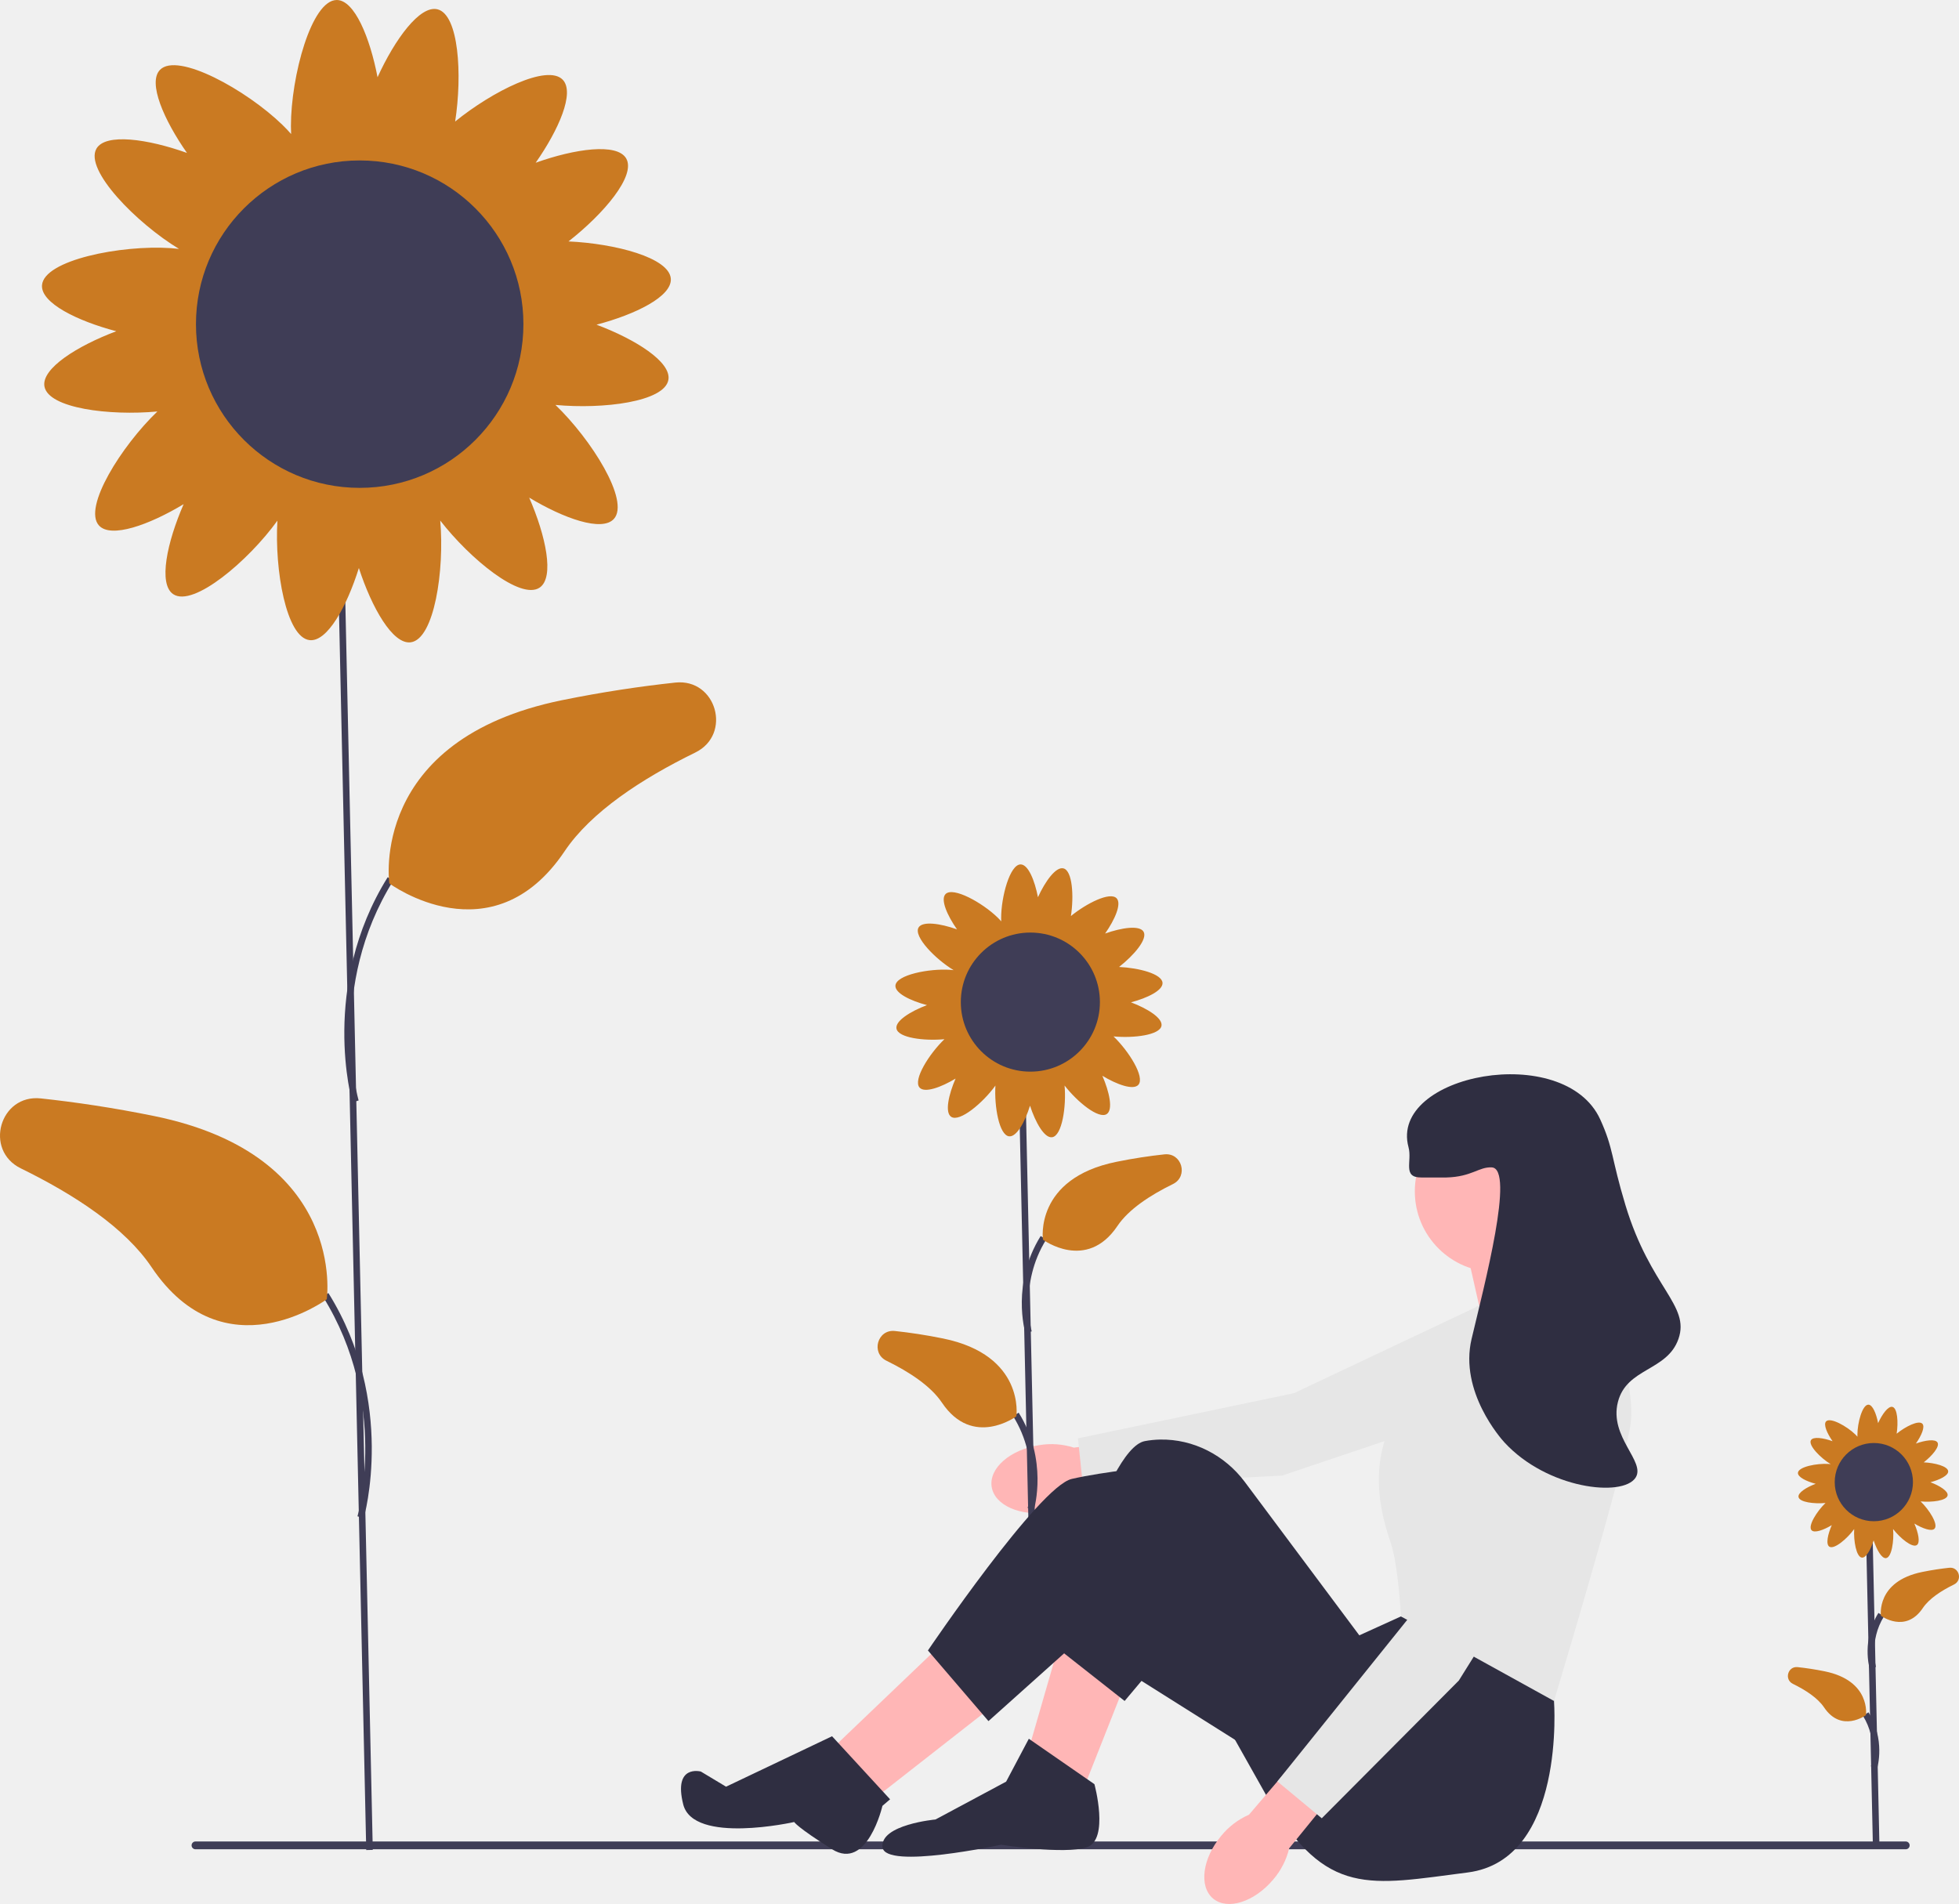
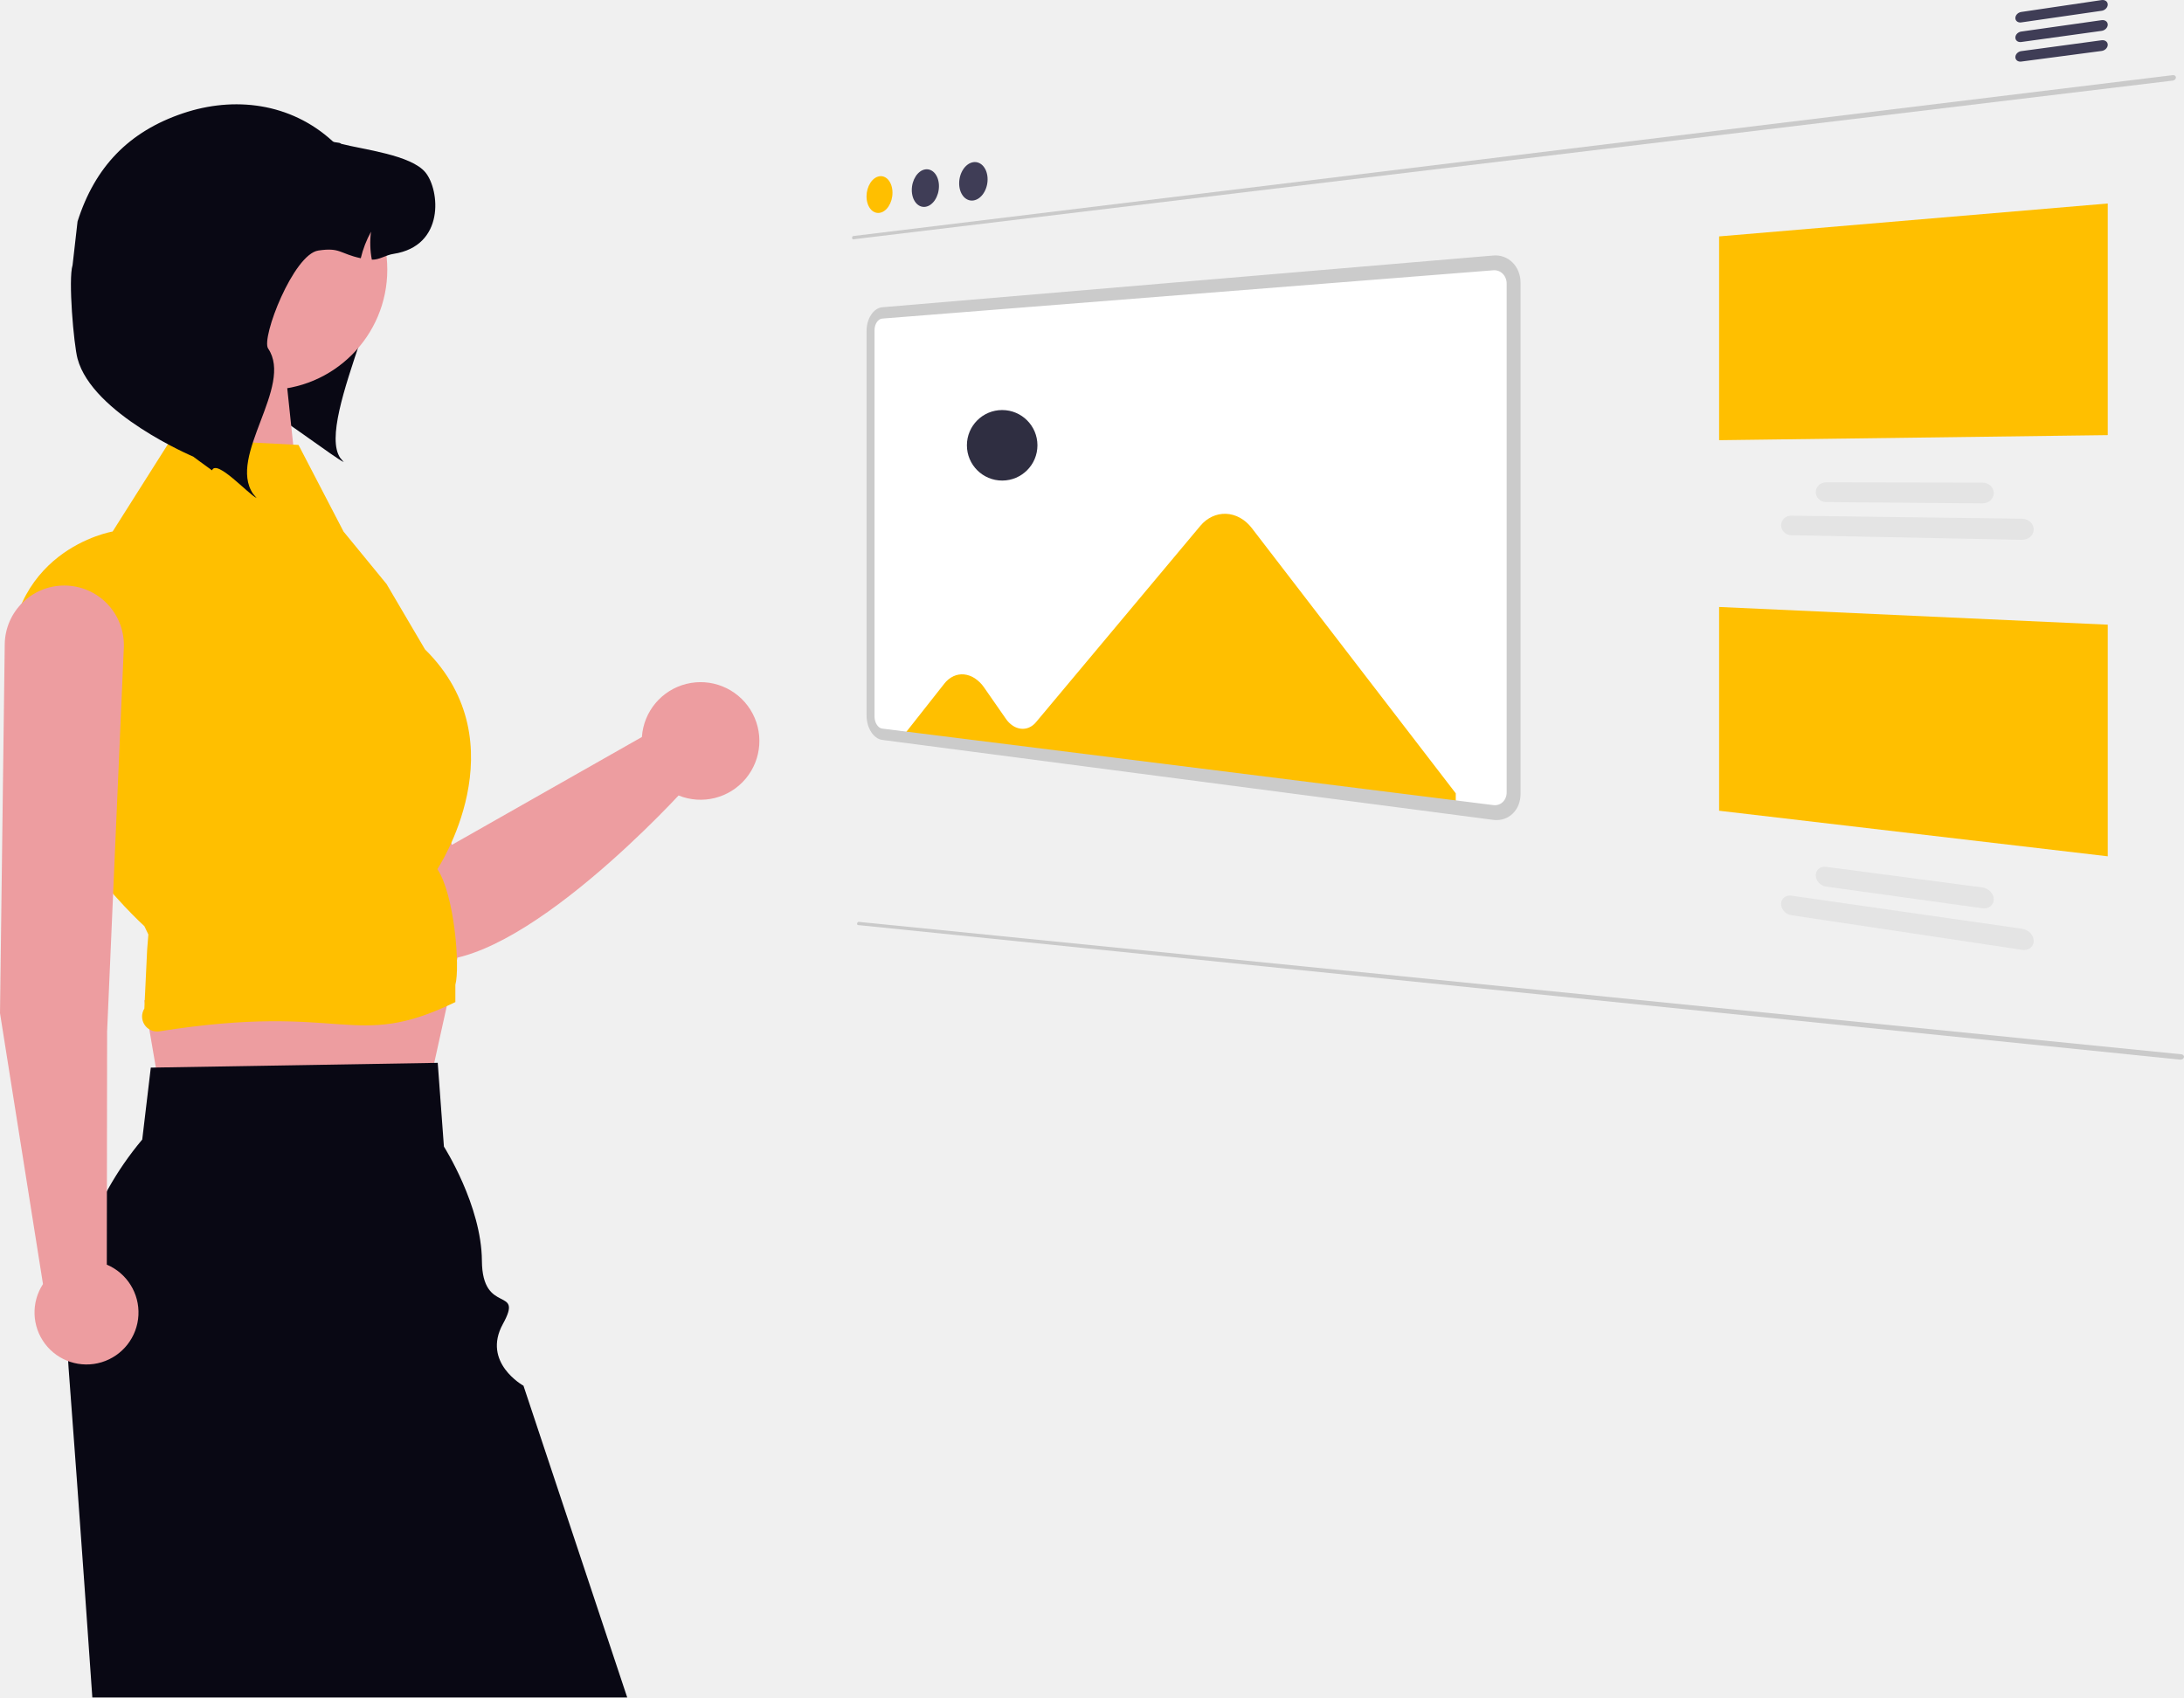
- <svg xmlns="http://www.w3.org/2000/svg" width="598.253" height="581.498" viewBox="0 0 598.253 581.498" role="img" artist="Katerina Limpitsouni" source="https://undraw.co/">
-   <path id="uuid-207e1ec5-f316-41d7-bdda-8b0dd0a2bd60-259" d="M317.376,441.361c-8.897,1.364-15.405,7.059-14.536,12.721,.869,5.662,8.784,9.145,17.684,7.779,3.563-.497,6.954-1.839,9.892-3.915l37.623-6.254-2.511-14.872-37.538,5.312c-3.426-1.101-7.065-1.366-10.614-.772Z" fill="#ffb6b6" />
-   <polygon points="479.501 395.005 464.912 425.961 391.575 450.649 330.719 453.896 329.195 439.279 395.148 425.489 462.825 393.508 479.501 395.005" fill="#e6e6e6" />
-   <g>
-     <rect x="313.022" y="330.245" width="2.001" height="173.776" transform="translate(-9.1013 7.00975) rotate(-1.26066)" fill="#3f3d56" />
-     <path d="M313.154,407.168c-.181-.616-4.327-15.269,4.651-29.671l1.697,1.059c-8.49,13.618-4.47,27.907-4.429,28.051l-1.919,.562Z" fill="#3f3d56" />
-     <path d="M318.507,378.609s-2.729-18.655,22.414-23.775c5.238-1.067,10.163-1.796,14.677-2.281,5.329-.573,7.407,6.721,2.593,9.077-6.971,3.412-13.529,7.711-16.947,12.802-9.427,14.04-22.738,4.178-22.738,4.178Z" fill="#ca7a22" />
-     <path d="M315.74,461.115l-1.919-.562c.042-.144,4.061-14.433-4.429-28.051l1.697-1.059c8.978,14.402,4.832,29.055,4.651,29.671Z" fill="#3f3d56" />
-     <path d="M310.388,432.556s2.729-18.655-22.414-23.775c-5.238-1.067-10.163-1.796-14.677-2.281-5.329-.573-7.407,6.721-2.593,9.077,6.971,3.412,13.529,7.711,16.947,12.802,9.427,14.04,22.738,4.178,22.738,4.178Z" fill="#ca7a22" />
-     <path d="M345.383,306.122c5.061-1.334,9.794-3.66,9.637-5.96-.186-2.733-7.213-4.563-13.275-4.842,4.572-3.577,8.773-8.522,7.488-10.758-1.181-2.056-6.676-1.26-11.745,.551,3-4.289,5.109-9.122,3.503-10.776-2.001-2.06-9.102,1.496-13.948,5.427,.943-6.124,.466-13.853-2.28-14.553-2.298-.585-5.554,3.911-7.787,8.81-.987-5.14-2.984-10.02-5.29-10.02-3.284,0-5.947,9.902-5.947,16.354,0,.365,.01,.708,.026,1.036-.33-.382-.707-.781-1.138-1.2-4.628-4.495-13.587-9.484-15.875-7.127-1.606,1.654,.503,6.487,3.503,10.776-5.069-1.811-10.564-2.607-11.745-.551-1.587,2.763,5.197,9.659,10.711,13.003-.331-.04-.68-.074-1.05-.099-6.436-.439-16.497,1.543-16.721,4.82-.157,2.3,4.576,4.625,9.637,5.96-5.039,1.894-9.746,4.837-9.319,7.169,.519,2.831,8.429,3.821,14.648,3.241-4.646,4.458-9.684,12.444-7.582,14.784,1.541,1.715,6.506-.06,10.989-2.761-2.152,4.934-3.32,10.362-1.349,11.68,2.604,1.742,9.747-4.321,13.513-9.539-.384,6.383,1.144,15.152,4.174,15.498,2.291,.262,4.829-4.36,6.393-9.355,1.663,5.12,4.388,9.957,6.737,9.636,3.055-.417,4.387-9.405,3.817-15.793,3.885,5.003,10.422,10.353,12.889,8.704,1.971-1.318,.802-6.746-1.349-11.68,4.483,2.701,9.449,4.476,10.989,2.761,2.103-2.34-2.936-10.326-7.582-14.784,6.219,.58,14.129-.411,14.648-3.241,.427-2.332-4.28-5.275-9.319-7.169Zm-27.251,18.055c-1.301,.178-2.49,.431-3.395,1.078-.961-.954-2.365-1.245-3.925-1.423-1.747-.2-3.336-.219-4.547,.79-.443-1.232-1.533-2.107-2.802-2.956-1.091-.73-2.15-1.329-3.256-1.445-.086-1.351-.944-2.5-1.994-3.668-.669-.745-1.339-1.411-2.082-1.857,1.072-1.305,.949-2.955,.617-4.766-.237-1.292-.544-2.468-1.232-3.342,.909-1.004,1.136-2.419,1.243-3.986,.117-1.711,.068-3.263-.919-4.418,2.553,.325,3.784-1.266,4.929-3.259,.654-1.138,1.18-2.235,1.22-3.347,1.342-.178,2.43-1.112,3.524-2.239,.935-.963,1.73-1.916,2.029-3.013,1.071,.9,2.533,1.036,4.145,1.036,1.571,0,2.998-.129,4.061-.968,.825,.746,1.978,1.133,3.251,1.457,1.215,.309,2.361,.516,3.404,.308,.381,.869,1.057,1.659,1.83,2.454,1.094,1.127,2.182,2.061,3.524,2.239,.04,1.112,.566,2.208,1.22,3.347,.77,1.34,1.578,2.499,2.802,3.016-.143,.778-.128,1.635-.066,2.537,.107,1.567,.333,2.983,1.243,3.986-.688,.874-.995,2.051-1.232,3.342-.332,1.811-.455,3.461,.617,4.766-.743,.446-1.413,1.112-2.082,1.857-1.05,1.169-1.907,2.317-1.994,3.668-1.106,.116-2.165,.715-3.256,1.445-1.491,.997-2.732,2.031-2.971,3.635-1.119-.543-2.458-.472-3.904-.275Z" fill="#ca7a22" />
-     <circle cx="314.659" cy="306.053" r="21.239" fill="#3f3d56" />
+ <svg xmlns="http://www.w3.org/2000/svg" width="800.321" height="622.137" viewBox="0 0 800.321 622.137" role="img" artist="Katerina Limpitsouni" source="https://undraw.co/">
+   <g transform="translate(-821.753 -211.925)">
+     <g transform="translate(821.753 250.156)">
+       <path d="M354.039,190.979c.864,2.014,27.513,1.8,28.734,3.592,9.41,13.846-24.512,72.758-15.1,86.622l1.311,1.562c-3.07-1.415-20.331-14.554-29.721-20.185a58.9,58.9,0,0,0-13.014-10.713Z" transform="translate(-243.015 -151.626)" fill="#090814" />
+       <path d="M191.017,311.21a22.071,22.071,0,0,1,33.438,13.056l40.5,105.519,69.61-39.519A21.551,21.551,0,1,1,348.007,411.7c-14.659,15.646-78.212,79.793-104.523,54.729-22.115-21.067-54.03-102.716-61.713-130.911a22.074,22.074,0,0,1,9.245-24.307Z" transform="translate(-99.344 -158.38)" fill="#ed9da0" />
+       <path d="M34.528.994,0,0V49.931H39.688Z" transform="translate(70.066 96.724)" fill="#ed9da0" />
+       <path d="M232.158,349.883l-12.78,57.762L125.929,416.1,117.341,365.8Z" transform="translate(-64.443 -37.413)" fill="#ed9da0" />
+       <path d="M232.564,631.391c.043.828.094,1.648.154,2.476.9,11.968,1.921,25.772,3.031,40.9,1.75,24.005,3.7,51.339,5.677,79.937h196.01L399.42,640.443s-15.349-8.451-7.535-22.647-7.562-2.883-7.7-23.158-13.921-41.844-13.921-41.844L368,522.1l-1.289.026-102,1.7-1.861.034-3.133,26.353A116.508,116.508,0,0,0,232.564,631.391Z" transform="translate(-207.593 -170.797)" fill="#090814" />
+       <path d="M399.235,281.569l-46.514-2.4-21.6,34.138s-40.649,6.8-37.832,54.7,49.458,89.933,49.458,89.933L344.212,461l-.444,5.555-1.025,21.595h0a5.5,5.5,0,0,0,5.216,8.385c68.739-10.945,71.048,7.477,108.75-10.76v-6.317c1.784-6.5-.32-33.109-6.6-42.414,0,0,30.577-45.938-4.525-80.539L431.5,332.554l-15.764-19.232Z" transform="translate(-289.845 -156.732)" fill="#FFBF00" />
+       <ellipse cx="44.108" cy="44.108" rx="44.108" ry="44.108" transform="translate(53.706 16.468)" fill="#ed9da0" />
+       <path d="M351.855,278.317s4.705,3.5,6.9,5.046c1.659-4.266,13.272,8.732,16.342,10.147l-1.311-1.562c-9.41-13.864,14.942-39.383,5.531-53.229-2.64-3.879,9.285-34.534,18.372-35.917,8.081-1.221,7.74,1.113,15.57,2.82a39.183,39.183,0,0,1,3.753-9.716,32.1,32.1,0,0,0,.305,10.236c2.784.108,4.974-1.666,7.938-2.119,18.911-2.891,16.989-23.346,11.727-29.829-5.28-6.465-22.807-8.4-30.889-10.506-.736-.718-2.406-.269-3.143-.952-15.487-14.174-36.2-16.521-54.841-10.239-19.878,6.7-32.272,19.666-38.633,39.655l-1.824,16c-1.637,5.143.422,29.075,1.824,34.288C314.923,262.7,351.855,278.317,351.855,278.317Z" transform="translate(-281.059 -149.207)" fill="#090814" />
+       <path d="M422.492,493.136,424.229,357.9a21.831,21.831,0,0,1,21.828-21.486h0a21.831,21.831,0,0,1,21.8,22.989l-6.11,140.427-.116,85.485a19.051,19.051,0,1,1-23.389,7.123Z" transform="translate(-422.492 -160.046)" fill="#ed9da0" />
+     </g>
+     <g transform="translate(1133.993 211.925)">
+       <path d="M782.963,183.6,299.428,241.767a.291.291,0,0,1-.164-.028.376.376,0,0,1-.134-.113.574.574,0,0,1-.09-.18.786.786,0,0,1-.033-.23.871.871,0,0,1,.033-.238.759.759,0,0,1,.092-.2.54.54,0,0,1,.134-.145.352.352,0,0,1,.164-.067L782.963,181.6a1.282,1.282,0,0,1,.455.023,1.037,1.037,0,0,1,.372.17.849.849,0,0,1,.251.288.809.809,0,0,1,.092.377.949.949,0,0,1-.092.4,1.2,1.2,0,0,1-.251.349,1.415,1.415,0,0,1-.372.26A1.446,1.446,0,0,1,782.963,183.6Z" transform="translate(-299.008 -154.058)" fill="#cacaca" />
+       <path d="M783.834,740.467,299.318,691.146a.293.293,0,0,1-.154-.063.376.376,0,0,1-.106-.14.574.574,0,0,1-.049-.2.788.788,0,0,1,.019-.231.87.87,0,0,1,.085-.225.757.757,0,0,1,.134-.177.537.537,0,0,1,.162-.112.352.352,0,0,1,.175-.03l484.69,48.538a1.282,1.282,0,0,1,.439.123,1.036,1.036,0,0,1,.326.247.848.848,0,0,1,.182.336.809.809,0,0,1,.007.388.95.95,0,0,1-.178.372,1.2,1.2,0,0,1-.322.286,1.41,1.41,0,0,1-.42.172A1.445,1.445,0,0,1,783.834,740.467Z" transform="translate(-297.168 -352.104)" fill="#cacaca" />
+       <path d="M310.292,227.477a3.3,3.3,0,0,1,1.855.251,4.1,4.1,0,0,1,1.522,1.215,6.178,6.178,0,0,1,1.03,1.993,8.569,8.569,0,0,1,.377,2.575,9.661,9.661,0,0,1-.377,2.68,8.584,8.584,0,0,1-1.03,2.284,6.2,6.2,0,0,1-1.522,1.646,4.061,4.061,0,0,1-1.855.769,3.3,3.3,0,0,1-1.846-.282,4.14,4.14,0,0,1-1.5-1.232,6.225,6.225,0,0,1-1.009-1.982,8.587,8.587,0,0,1-.369-2.544,9.666,9.666,0,0,1,.37-2.649,8.623,8.623,0,0,1,1.008-2.266,6.271,6.271,0,0,1,1.5-1.655,4.11,4.11,0,0,1,1.846-.8Z" transform="translate(-300.269 -162.874)" fill="#FFBF00" />
+       <path d="M331.041,224.355a3.517,3.517,0,0,1,1.941.251,4.252,4.252,0,0,1,1.6,1.235,6.246,6.246,0,0,1,1.078,2.035,8.573,8.573,0,0,1,.394,2.633,9.687,9.687,0,0,1-.4,2.743,8.717,8.717,0,0,1-1.076,2.336,6.431,6.431,0,0,1-1.593,1.688,4.315,4.315,0,0,1-1.941.8,3.517,3.517,0,0,1-1.931-.283,4.294,4.294,0,0,1-1.57-1.256,6.291,6.291,0,0,1-1.057-2.024,8.588,8.588,0,0,1-.386-2.6,9.688,9.688,0,0,1,.386-2.708,8.753,8.753,0,0,1,1.055-2.324,6.5,6.5,0,0,1,1.57-1.7,4.365,4.365,0,0,1,1.931-.828Z" transform="translate(-304.216 -162.273)" fill="#3f3d56" />
+       <path d="M352.759,221.083a3.76,3.76,0,0,1,2.034.248,4.421,4.421,0,0,1,1.669,1.262,6.319,6.319,0,0,1,1.131,2.079,8.577,8.577,0,0,1,.415,2.692,9.712,9.712,0,0,1-.415,2.807,8.861,8.861,0,0,1-1.131,2.4,6.68,6.68,0,0,1-1.669,1.733,4.593,4.593,0,0,1-2.034.82,3.756,3.756,0,0,1-2.023-.283,4.459,4.459,0,0,1-1.645-1.279,6.365,6.365,0,0,1-1.1-2.069,8.593,8.593,0,0,1-.4-2.656,9.721,9.721,0,0,1,.4-2.777,8.893,8.893,0,0,1,1.1-2.379,6.748,6.748,0,0,1,1.646-1.743A4.648,4.648,0,0,1,352.759,221.083Z" transform="translate(-308.347 -161.643)" fill="#3f3d56" />
+       <path d="M858.376,151.459l-29.484,4.263a2.223,2.223,0,0,1-.828-.031,1.8,1.8,0,0,1-.676-.314,1.555,1.555,0,0,1-.455-.541,1.584,1.584,0,0,1-.167-.717,1.908,1.908,0,0,1,.167-.768,2.355,2.355,0,0,1,.455-.674,2.643,2.643,0,0,1,.676-.509,2.586,2.586,0,0,1,.828-.273l29.483-4.361a2.4,2.4,0,0,1,.872.025,1.915,1.915,0,0,1,.713.314,1.57,1.57,0,0,1,.657,1.3,1.922,1.922,0,0,1-.176.791,2.429,2.429,0,0,1-.48.7,2.806,2.806,0,0,1-1.586.805Z" transform="translate(-400.48 -147.505)" fill="#3f3d56" />
+       <path d="M858.376,160.572l-29.483,4.082a2.224,2.224,0,0,1-.828-.036,1.818,1.818,0,0,1-.676-.314,1.571,1.571,0,0,1-.455-.544,1.593,1.593,0,0,1-.167-.726,1.9,1.9,0,0,1,.167-.767,2.334,2.334,0,0,1,.455-.671,2.618,2.618,0,0,1,.676-.5,2.576,2.576,0,0,1,.828-.268l29.483-4.18a2.4,2.4,0,0,1,.872.031,1.929,1.929,0,0,1,.713.32,1.612,1.612,0,0,1,.482.557,1.6,1.6,0,0,1,.175.74,1.915,1.915,0,0,1-.177.79,2.4,2.4,0,0,1-.482.691,2.783,2.783,0,0,1-1.586.8Z" transform="translate(-400.48 -149.258)" fill="#3f3d56" />
+       <path d="M858.376,169.685l-29.484,3.894a2.226,2.226,0,0,1-.828-.041,1.83,1.83,0,0,1-.676-.32,1.572,1.572,0,0,1-.622-1.266,1.894,1.894,0,0,1,.166-.766,2.315,2.315,0,0,1,.455-.669,2.6,2.6,0,0,1,.676-.5,2.558,2.558,0,0,1,.828-.262l29.483-3.992a2.4,2.4,0,0,1,.872.036,1.942,1.942,0,0,1,.714.325,1.626,1.626,0,0,1,.482.56,1.6,1.6,0,0,1,.175.741,1.906,1.906,0,0,1-.177.789,2.385,2.385,0,0,1-.482.691,2.764,2.764,0,0,1-1.586.785Z" transform="translate(-400.48 -151.01)" fill="#3f3d56" />
+       <path d="M692.359,251.9l142.417-12.062v84.893l-142.417,1.858Z" transform="translate(-374.637 -165.257)" fill="#FFBF00" />
+       <path d="M808.748,390.339l-84.579-1.681a3.8,3.8,0,0,1-2.6-1.1,3.666,3.666,0,0,1-.787-1.149,3.508,3.508,0,0,1-.288-1.394,3.439,3.439,0,0,1,.288-1.382,3.5,3.5,0,0,1,.787-1.125,3.623,3.623,0,0,1,1.169-.75,3.744,3.744,0,0,1,1.435-.262l84.579,1.114a4.75,4.75,0,0,1,1.676.326,4.46,4.46,0,0,1,1.372.849,3.97,3.97,0,0,1,.927,1.243,3.553,3.553,0,0,1,.341,1.514,3.481,3.481,0,0,1-.341,1.5,3.787,3.787,0,0,1-.927,1.215,4.269,4.269,0,0,1-1.372.8,4.669,4.669,0,0,1-1.676.271Z" transform="translate(-380.046 -192.495)" fill="#e4e4e4" />
+       <path d="M797.24,374.081l-57.259-.481a3.921,3.921,0,0,1-1.47-.3,3.825,3.825,0,0,1-1.2-.784,3.652,3.652,0,0,1-.806-1.154,3.5,3.5,0,0,1,0-2.811,3.6,3.6,0,0,1,.806-1.146,3.77,3.77,0,0,1,1.2-.772,3.9,3.9,0,0,1,1.47-.282l57.26.1a4.552,4.552,0,0,1,1.633.3,4.273,4.273,0,0,1,1.337.822,3.852,3.852,0,0,1,.9,1.22,3.511,3.511,0,0,1,0,2.979,3.8,3.8,0,0,1-.9,1.21,4.218,4.218,0,0,1-1.338.809,4.529,4.529,0,0,1-1.633.286Z" transform="translate(-383.069 -189.583)" fill="#e4e4e4" />
+       <path d="M692.359,422.913l142.417,6.493V514.3L692.359,497.6Z" transform="translate(-374.637 -200.458)" fill="#FFBF00" />
+       <path d="M808.748,573.755l-84.579-12.7a4.216,4.216,0,0,1-1.435-.5,4.557,4.557,0,0,1-1.169-.942,4.376,4.376,0,0,1-.787-1.25,3.782,3.782,0,0,1-.288-1.431,3.181,3.181,0,0,1,.288-1.347,2.913,2.913,0,0,1,.787-1.021,3.07,3.07,0,0,1,1.169-.6,3.58,3.58,0,0,1,1.435-.075l84.579,12.134a5.219,5.219,0,0,1,1.676.545,5.341,5.341,0,0,1,1.372,1.027,4.762,4.762,0,0,1,.927,1.366,3.855,3.855,0,0,1,.34,1.559,3.2,3.2,0,0,1-.34,1.459,3.141,3.141,0,0,1-.927,1.094,3.648,3.648,0,0,1-1.372.624,4.5,4.5,0,0,1-1.676.052Z" transform="translate(-380.046 -225.634)" fill="#e4e4e4" />
+       <path d="M797.24,556l-57.259-7.942a4.317,4.317,0,0,1-1.47-.488,4.592,4.592,0,0,1-1.2-.942,4.358,4.358,0,0,1-.806-1.256,3.769,3.769,0,0,1-.3-1.446,3.2,3.2,0,0,1,.3-1.365,3,3,0,0,1,.806-1.041,3.191,3.191,0,0,1,1.2-.616,3.713,3.713,0,0,1,1.47-.09l57.259,7.558a4.985,4.985,0,0,1,1.633.516,5.117,5.117,0,0,1,1.338,1,4.623,4.623,0,0,1,.9,1.336,3.817,3.817,0,0,1,.332,1.534,3.22,3.22,0,0,1-.332,1.445,3.152,3.152,0,0,1-.9,1.092,3.589,3.589,0,0,1-1.338.634,4.338,4.338,0,0,1-1.633.074Z" transform="translate(-383.069 -223.12)" fill="#e4e4e4" />
+       <path d="M535.608,468.22,311.692,439.552a3.666,3.666,0,0,1-1.68-.695,5.533,5.533,0,0,1-1.367-1.474,7.656,7.656,0,0,1-.919-2.042,8.7,8.7,0,0,1-.337-2.4V291.533a8.541,8.541,0,0,1,.337-2.387,7.267,7.267,0,0,1,.919-2,5.168,5.168,0,0,1,1.366-1.412,3.5,3.5,0,0,1,1.68-.617l223.917-18.334a6.587,6.587,0,0,1,5.232,1.915,7.269,7.269,0,0,1,1.6,2.417,8.148,8.148,0,0,1,.59,3.072V461.155a7.94,7.94,0,0,1-.59,3.045,6.824,6.824,0,0,1-1.6,2.344,6.265,6.265,0,0,1-2.359,1.413A6.527,6.527,0,0,1,535.608,468.22Z" transform="translate(-300.619 -170.435)" fill="#fff" />
+       <path d="M450.072,385.841a14.835,14.835,0,0,0-2.021-2.147,13.255,13.255,0,0,0-2.3-1.607,11.962,11.962,0,0,0-2.5-1.029,11.125,11.125,0,0,0-2.623-.416,10.85,10.85,0,0,0-2.616.22,11.173,11.173,0,0,0-2.481.832,12.02,12.02,0,0,0-2.277,1.4,13.31,13.31,0,0,0-2,1.94l-60.25,72a6.841,6.841,0,0,1-2.6,1.961,5.841,5.841,0,0,1-2.935.412,6.794,6.794,0,0,1-2.915-1.08,9.365,9.365,0,0,1-2.549-2.518l-7.981-11.474a12.48,12.48,0,0,0-3.464-3.43,8.754,8.754,0,0,0-3.9-1.4,7.537,7.537,0,0,0-3.864.653,9.155,9.155,0,0,0-3.364,2.718L322.993,461.2l201.85,25.484V483.1Z" transform="translate(-303.619 -192.329)" fill="#FFBF00" />
+       <path d="M535.262,470.276l-223.916-29.3a4.922,4.922,0,0,1-2.25-.937,7.427,7.427,0,0,1-1.828-1.979,10.268,10.268,0,0,1-1.227-2.734,11.667,11.667,0,0,1-.451-3.21V290.992a11.448,11.448,0,0,1,.451-3.189,9.749,9.749,0,0,1,1.227-2.677,6.937,6.937,0,0,1,1.827-1.895,4.7,4.7,0,0,1,2.25-.833l223.916-18.967a8.83,8.83,0,0,1,7.027,2.555,9.74,9.74,0,0,1,2.151,3.243,10.919,10.919,0,0,1,.794,4.128V460.813a10.643,10.643,0,0,1-.794,4.091,9.141,9.141,0,0,1-2.151,3.144,8.4,8.4,0,0,1-3.172,1.889,8.754,8.754,0,0,1-3.855.34ZM311.346,286.548a2.308,2.308,0,0,0-1.109.4,3.4,3.4,0,0,0-.9.931,4.789,4.789,0,0,0-.608,1.319,5.632,5.632,0,0,0-.224,1.576V432.464a5.741,5.741,0,0,0,.223,1.585,5.045,5.045,0,0,0,.608,1.349,3.643,3.643,0,0,0,.9.977,2.415,2.415,0,0,0,1.109.455l223.916,28.034a4.305,4.305,0,0,0,1.894-.178,4.135,4.135,0,0,0,1.552-.935,4.5,4.5,0,0,0,1.05-1.545,5.238,5.238,0,0,0,.387-2V273.731a5.373,5.373,0,0,0-.387-2.022,4.8,4.8,0,0,0-1.05-1.593,4.345,4.345,0,0,0-3.445-1.271Z" transform="translate(-300.273 -169.787)" fill="#cbcbcb" />
+       <circle cx="12.924" cy="12.924" r="12.924" transform="translate(42.079 150.283)" fill="#2f2e41" />
+     </g>
  </g>
-   <path d="M58.509,563.597c0,.66,.53,1.19,1.19,1.19H581.989c.66,0,1.19-.53,1.19-1.19,0-.66-.53-1.19-1.19-1.19H59.699c-.66,0-1.19,.53-1.19,1.19Z" fill="#3f3d56" />
-   <polygon points="344.239 512.546 331.142 545.675 314.192 534.118 324.208 499.449 344.239 512.546" fill="#ffb6b6" />
-   <polygon points="289.538 500.219 254.869 533.348 268.737 547.986 304.177 520.25 289.538 500.219" fill="#ffb6b6" />
-   <polygon points="485.998 392.359 485.613 389.662 476.753 372.328 447.477 380.032 452.87 403.915 485.998 392.359" fill="#ffb6b6" />
-   <path d="M473.671,507.923l.9,11.572s3.722,48.522-26.325,52.374c-30.047,3.852-43.144,7.704-60.864-22.342l-27.735-49.308-16.2,19.276-21.551-16.965s15.409-60.094,27.735-62.405c1.541-.289,3.082-.433,4.599-.465,10.205-.213,19.825,4.779,25.931,12.959l34.957,46.829,12.712-5.778,45.841,14.253Z" fill="#2f2e41" />
-   <path d="M307.258,544.134l6.934-13.097,20.031,13.868s4.623,16.949-2.311,19.261c-6.934,2.311-26.195-.77-26.195-.77,0,0-35.44,7.704-36.21,.77s16.179-8.475,16.179-8.475l21.572-11.556Z" fill="#2f2e41" />
-   <path d="M382.76,534.888l-53.545-33.738-27.35,24.493-18.49-21.572s33.899-50.078,43.915-52.389,26.195-3.852,26.195-3.852l49.308,45.455-20.031,41.603Z" fill="#2f2e41" />
-   <path d="M254.099,530.266l17.72,19.261-2.337,1.999s-4.597,20.022-15.383,13.249c-10.786-6.773-11.556-8.314-11.556-8.314,0,0-30.817,6.934-33.899-5.393-3.082-12.327,5.393-10.016,5.393-10.016l7.695,4.623,32.367-15.409Z" fill="#2f2e41" />
-   <circle cx="456.722" cy="363.853" r="24.654" fill="#ffb6b6" />
-   <path d="M450.944,398.908l35.44-10.786s13.868,32.358,11.556,46.996c-2.311,14.638-23.368,84.377-23.368,84.377l-46.741-25.825s-.77-15.409-3.082-22.342-9.63-28.121,6.549-45.841c16.179-17.72,19.646-26.58,19.646-26.58Z" fill="#e6e6e6" />
-   <g>
-     <rect x="107.344" y="155.95" width="2" height="409.099" transform="translate(-7.90461 2.47077) rotate(-1.26058)" fill="#3f3d56" />
-     <path d="M107.599,336.66c-.103-.35-10.018-35.358,10.799-68.751l1.697,1.058c-20.348,32.642-10.678,66.789-10.578,67.131l-1.919,.562Z" fill="#3f3d56" />
-     <path d="M118.901,269.809s-6.425-43.917,52.767-55.97c12.332-2.511,23.925-4.227,34.552-5.371,12.544-1.35,17.437,15.822,6.105,21.368-16.411,8.032-31.849,18.153-39.896,30.137-22.192,33.053-53.528,9.835-53.528,9.835Z" fill="#ca7a22" />
-     <path d="M111.09,463.66l-1.919-.562c.1-.341,9.751-34.521-10.578-67.131l1.697-1.059c20.817,33.394,10.902,68.402,10.799,68.752Z" fill="#3f3d56" />
-     <path d="M99.788,396.809s6.425-43.917-52.767-55.97c-12.332-2.511-23.925-4.227-34.552-5.371-12.544-1.35-17.437,15.822-6.105,21.368,16.411,8.032,31.849,18.153,39.896,30.137,22.192,33.053,53.528,9.835,53.528,9.835Z" fill="#ca7a22" />
-     <path d="M182.173,99.161c11.915-3.141,23.056-8.615,22.687-14.03-.439-6.433-16.98-10.743-31.251-11.399,10.764-8.421,20.654-20.061,17.629-25.326-2.781-4.84-15.715-2.965-27.649,1.298,7.062-10.097,12.028-21.475,8.246-25.368-4.71-4.85-21.428,3.521-32.837,12.775,2.221-14.416,1.098-32.613-5.368-34.26-5.409-1.377-13.076,9.208-18.332,20.739-2.323-12.101-7.026-23.589-12.454-23.589-7.732,0-14,23.312-14,38.5,0,.859,.023,1.667,.062,2.439-.776-.9-1.665-1.84-2.68-2.825-10.895-10.581-31.986-22.326-37.373-16.779-3.781,3.894,1.184,15.271,8.246,25.368-11.934-4.263-24.869-6.138-27.649-1.298-3.736,6.503,12.234,22.738,25.215,30.611-.78-.094-1.6-.173-2.473-.233-15.153-1.034-38.837,3.633-39.364,11.347-.37,5.415,10.772,10.889,22.687,14.03-11.862,4.459-22.945,11.387-21.939,16.878,1.221,6.664,19.842,8.996,34.484,7.631-10.938,10.495-22.799,29.295-17.849,34.805,3.627,4.038,15.316-.142,25.871-6.5-5.065,11.616-7.816,24.393-3.177,27.497,6.131,4.101,22.947-10.173,31.813-22.456-.903,15.027,2.692,35.671,9.826,36.486,5.393,.616,11.369-10.265,15.05-22.024,3.914,12.053,10.33,23.44,15.861,22.685,7.192-.981,10.327-22.142,8.985-37.18,9.145,11.778,24.536,24.374,30.342,20.49,4.64-3.104,1.889-15.881-3.177-27.497,10.554,6.359,22.243,10.538,25.871,6.5,4.95-5.51-6.911-24.31-17.849-34.805,14.641,1.365,33.263-.967,34.484-7.631,1.006-5.49-10.077-12.419-21.939-16.878Zm-64.154,42.505c-3.063,.418-5.863,1.015-7.993,2.539-2.262-2.246-5.567-2.93-9.241-3.35-4.114-.47-7.852-.515-10.703,1.859-1.043-2.899-3.608-4.959-6.596-6.958-2.569-1.719-5.061-3.129-7.665-3.401-.203-3.181-2.223-5.885-4.694-8.636-1.576-1.754-3.152-3.322-4.902-4.371,2.524-3.073,2.233-6.957,1.452-11.22-.557-3.04-1.281-5.811-2.9-7.869,2.141-2.362,2.673-5.695,2.925-9.384,.275-4.028,.161-7.681-2.165-10.401,6.009,.764,8.909-2.979,11.604-7.671,1.54-2.68,2.778-5.262,2.872-7.879,3.16-.42,5.72-2.618,8.297-5.271,2.201-2.266,4.073-4.51,4.776-7.093,2.522,2.119,5.963,2.44,9.759,2.44,3.698,0,7.059-.305,9.561-2.279,1.943,1.756,4.658,2.666,7.653,3.429,2.859,.728,5.559,1.215,8.013,.725,.896,2.047,2.489,3.905,4.308,5.778,2.576,2.653,5.136,4.851,8.297,5.271,.094,2.617,1.332,5.199,2.872,7.879,1.812,3.155,3.716,5.883,6.595,7.1-.336,1.833-.3,3.85-.155,5.972,.252,3.689,.785,7.022,2.925,9.384-1.619,2.058-2.343,4.828-2.9,7.869-.781,4.263-1.072,8.147,1.452,11.22-1.749,1.049-3.326,2.617-4.902,4.371-2.471,2.751-4.491,5.455-4.694,8.636-2.605,.272-5.096,1.683-7.665,3.401-3.509,2.347-6.432,4.78-6.993,8.558-2.633-1.277-5.785-1.112-9.19-.648Z" fill="#ca7a22" />
-     <circle cx="109.844" cy="99" r="50" fill="#3f3d56" />
-   </g>
-   <g>
-     <rect x="570.888" y="466.263" width="2" height="97.749" transform="translate(-11.19664 12.70857) rotate(-1.26084)" fill="#3f3d56" />
-     <path d="M570.979,509.655c-.104-.354-2.488-8.779,2.665-17.045l1.697,1.059c-4.665,7.482-2.465,15.347-2.443,15.425l-1.919,.562Z" fill="#3f3d56" />
-     <path d="M574.41,493.468s-1.535-10.493,12.608-13.373c2.947-.6,5.717-1.01,8.256-1.283,2.997-.323,4.166,3.78,1.459,5.106-3.921,1.919-7.61,4.337-9.533,7.201-5.303,7.898-12.79,2.35-12.79,2.35Z" fill="#ca7a22" />
-     <path d="M573.274,540l-1.919-.562c.022-.078,2.222-7.941-2.443-15.424l1.697-1.059c5.153,8.266,2.769,16.689,2.665,17.044Z" fill="#3f3d56" />
-     <path d="M569.843,523.813s1.535-10.493-12.608-13.373c-2.947-.6-5.717-1.01-8.256-1.283-2.997-.323-4.166,3.78-1.459,5.106,3.921,1.919,7.61,4.337,9.533,7.201,5.303,7.898,12.79,2.35,12.79,2.35Z" fill="#ca7a22" />
-     <path d="M589.528,452.693c2.847-.751,5.509-2.059,5.421-3.352-.105-1.537-4.057-2.567-7.467-2.724,2.572-2.012,4.935-4.793,4.212-6.051-.664-1.156-3.755-.709-6.606,.31,1.687-2.413,2.874-5.131,1.97-6.061-1.125-1.159-5.12,.841-7.846,3.052,.531-3.445,.262-7.793-1.283-8.186-1.292-.329-3.124,2.2-4.38,4.955-.555-2.891-1.679-5.636-2.976-5.636-1.847,0-3.345,5.57-3.345,9.199,0,.205,.005,.398,.015,.583-.185-.215-.398-.44-.64-.675-2.603-2.528-7.643-5.335-8.93-4.009-.904,.93,.283,3.649,1.97,6.061-2.851-1.019-5.942-1.467-6.606-.31-.893,1.554,2.923,5.433,6.025,7.314-.186-.022-.382-.041-.591-.056-3.621-.247-9.28,.868-9.405,2.711-.088,1.294,2.574,2.602,5.421,3.352-2.834,1.065-5.482,2.721-5.242,4.033,.292,1.592,4.741,2.15,8.239,1.823-2.614,2.508-5.448,7-4.265,8.316,.867,.965,3.66-.034,6.181-1.553-1.21,2.776-1.868,5.828-.759,6.57,1.465,.98,5.483-2.431,7.601-5.366-.216,3.591,.643,8.523,2.348,8.718,1.289,.147,2.716-2.453,3.596-5.262,.935,2.88,2.468,5.601,3.79,5.42,1.718-.234,2.467-5.291,2.147-8.884,2.185,2.814,5.863,5.824,7.25,4.896,1.109-.742,.451-3.795-.759-6.57,2.522,1.519,5.315,2.518,6.181,1.553,1.183-1.317-1.651-5.809-4.265-8.316,3.498,.326,7.948-.231,8.239-1.823,.24-1.312-2.408-2.967-5.242-4.033Zm-15.329,10.156c-.732,.1-1.401,.242-1.91,.607-.541-.537-1.33-.7-2.208-.8-.983-.112-1.876-.123-2.557,.444-.249-.693-.862-1.185-1.576-1.663-.614-.411-1.209-.748-1.832-.813-.049-.76-.531-1.406-1.122-2.064-.377-.419-.753-.794-1.171-1.044,.603-.734,.534-1.662,.347-2.681-.133-.726-.306-1.388-.693-1.88,.511-.564,.639-1.361,.699-2.242,.066-.963,.038-1.835-.517-2.485,1.436,.183,2.129-.712,2.773-1.833,.368-.64,.664-1.257,.686-1.883,.755-.1,1.367-.626,1.982-1.259,.526-.541,.973-1.078,1.141-1.695,.603,.506,1.425,.583,2.332,.583,.884,0,1.687-.073,2.285-.545,.464,.42,1.113,.637,1.829,.819,.683,.174,1.328,.29,1.915,.173,.214,.489,.595,.933,1.029,1.381,.616,.634,1.227,1.159,1.982,1.259,.022,.625,.318,1.242,.686,1.883,.433,.754,.888,1.406,1.576,1.696-.08,.438-.072,.92-.037,1.427,.06,.882,.187,1.678,.699,2.242-.387,.492-.56,1.154-.693,1.88-.187,1.019-.256,1.947,.347,2.681-.418,.251-.795,.625-1.171,1.044-.59,.657-1.073,1.303-1.122,2.064-.622,.065-1.218,.402-1.832,.813-.838,.561-1.537,1.142-1.671,2.045-.629-.305-1.382-.266-2.196-.155Z" fill="#ca7a22" />
-     <circle cx="572.246" cy="452.655" r="11.947" fill="#3f3d56" />
-   </g>
-   <g>
-     <path id="uuid-fcc96ddd-8a9b-4008-9e3e-ba4d42e134c9-260" d="M372.943,560.684c-5.768,6.91-6.877,15.487-2.479,19.157,4.398,3.67,12.637,1.043,18.406-5.87,2.342-2.73,3.997-5.981,4.825-9.481l24.068-29.586-11.724-9.488-24.628,28.823c-3.297,1.441-6.201,3.651-8.468,6.445Z" fill="#ffb6b6" />
-     <polygon points="478.127 414.451 486.504 447.631 445.506 513.259 403.652 555.323 390.087 544.068 432.297 491.549 464.291 423.879 478.127 414.451" fill="#e6e6e6" />
-   </g>
-   <path d="M433.994,359.616c6.323-.015,6.682,.027,7.704,0,7.842-.207,9.893-3.292,13.868-3.082,7.095,.376-2.269,35.945-6.163,52.389-3.819,16.127,9.088,30.579,10.016,31.588,13.101,14.248,36.114,16.854,40.062,10.786,3.196-4.911-8.131-12.379-5.393-23.113,2.677-10.493,15.036-9.376,18.49-19.261,3.618-10.352-8.54-15.573-16.179-40.833-4.387-14.507-3.611-17.21-7.704-26.195-10.942-24.016-64.574-13.791-58.553,8.475,1.165,4.307-1.935,9.259,3.852,9.245Z" fill="#2f2e41" />
</svg>
